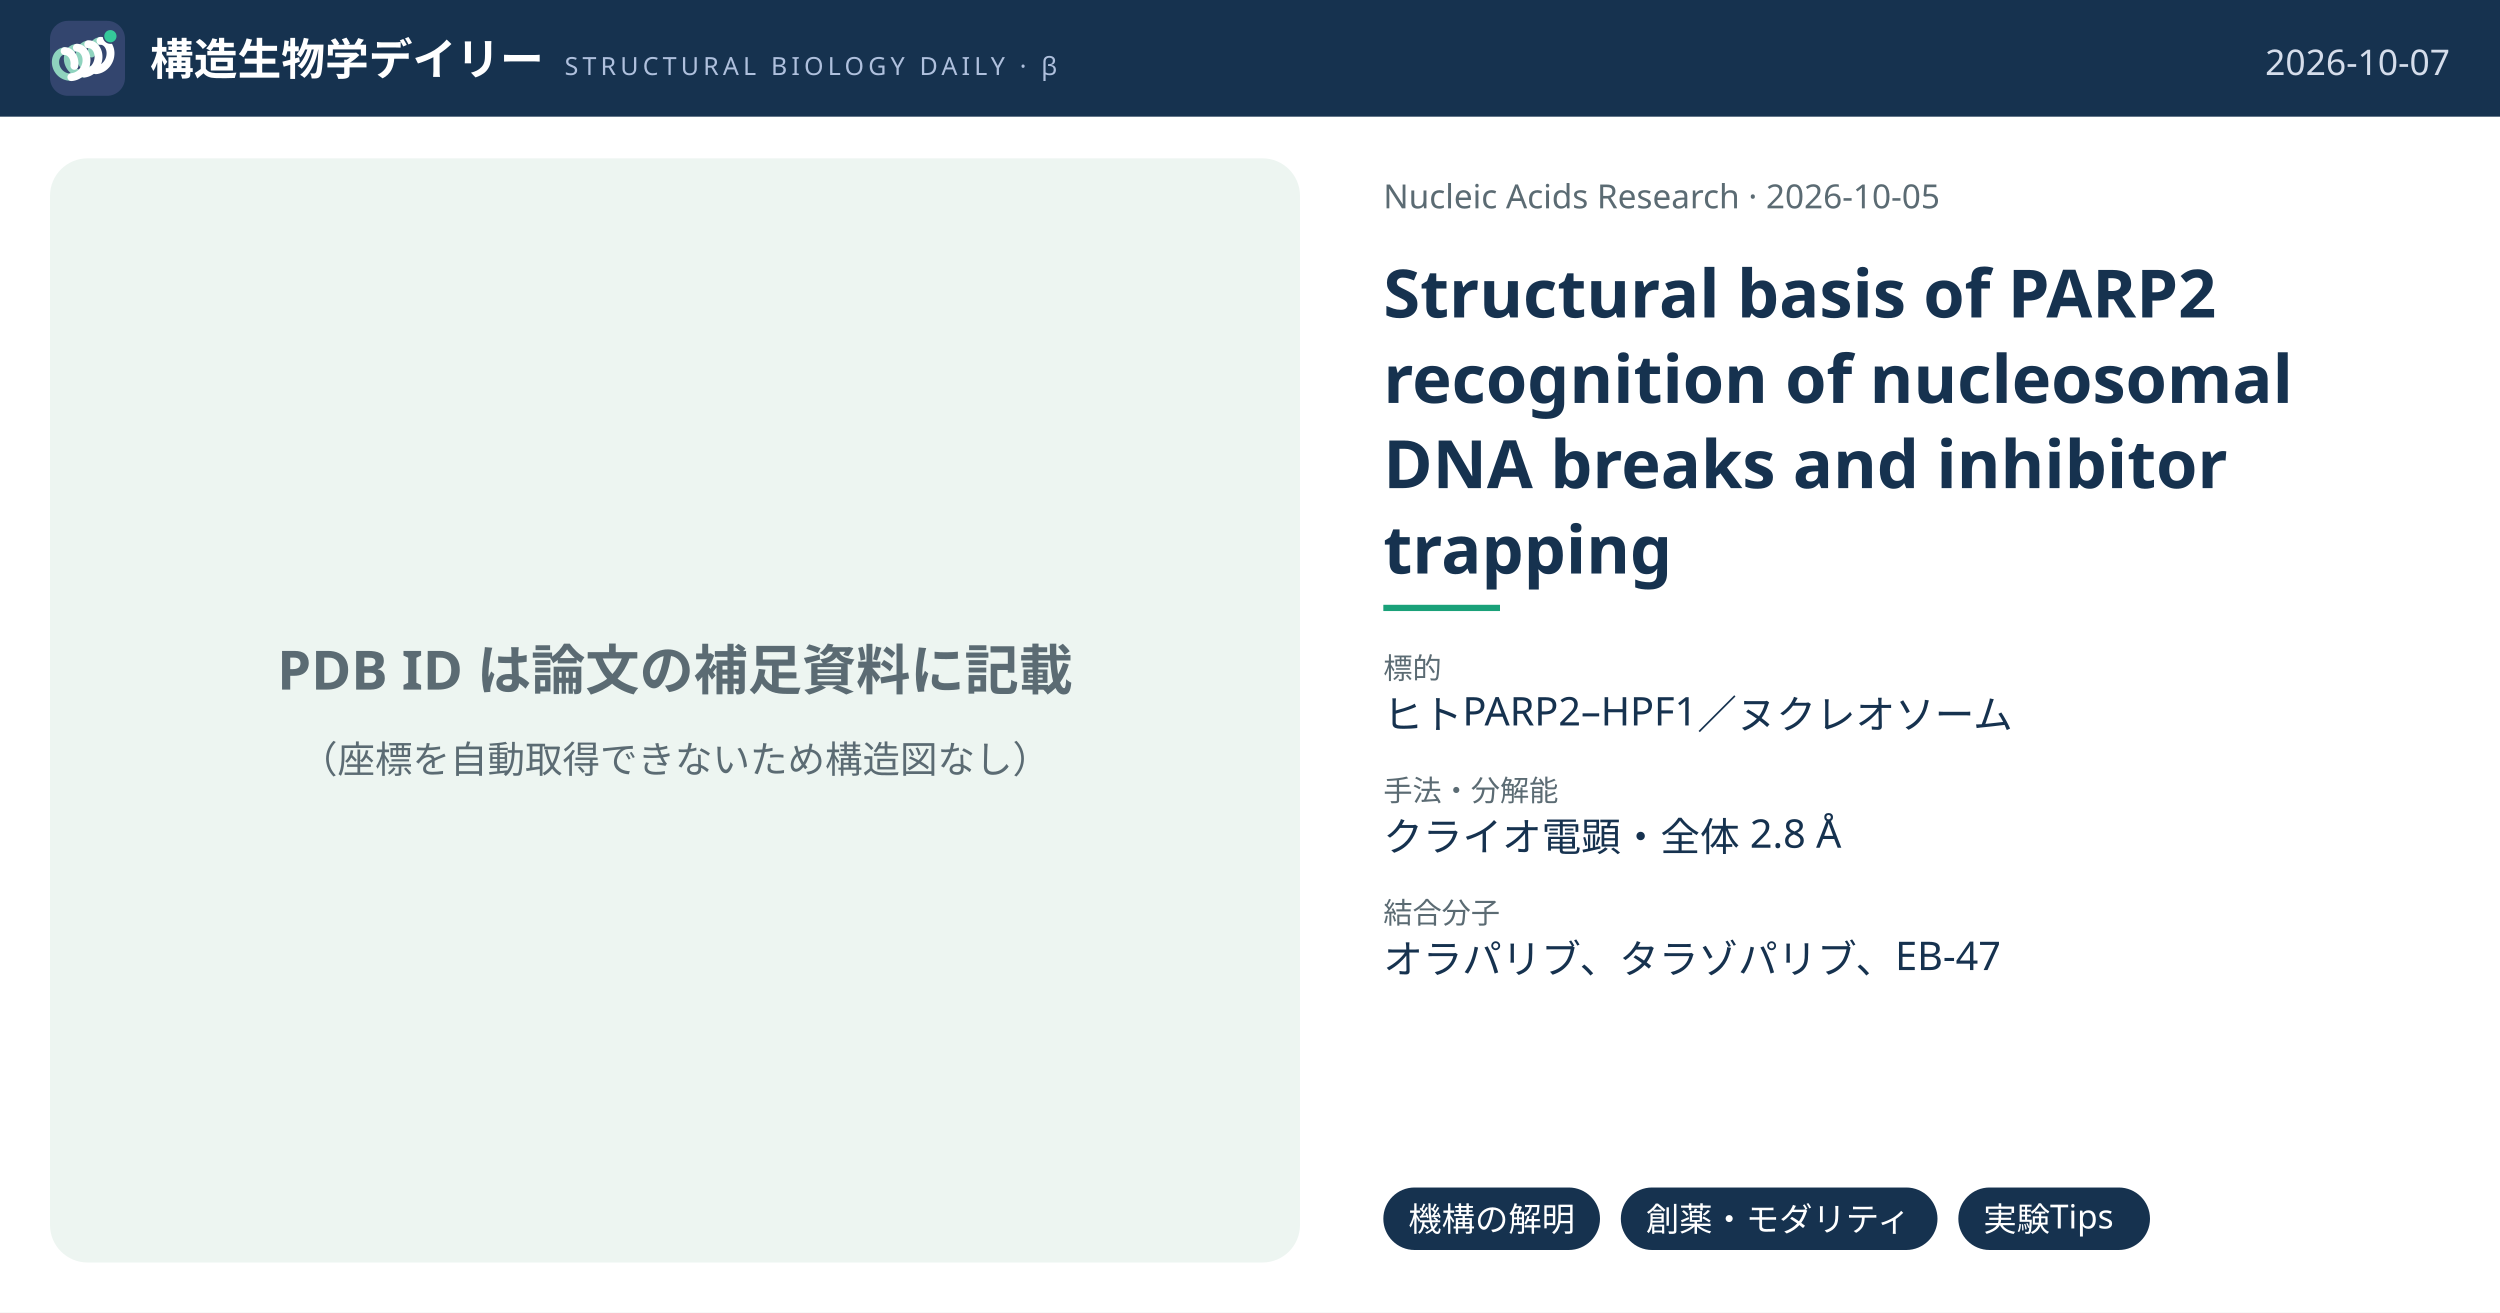
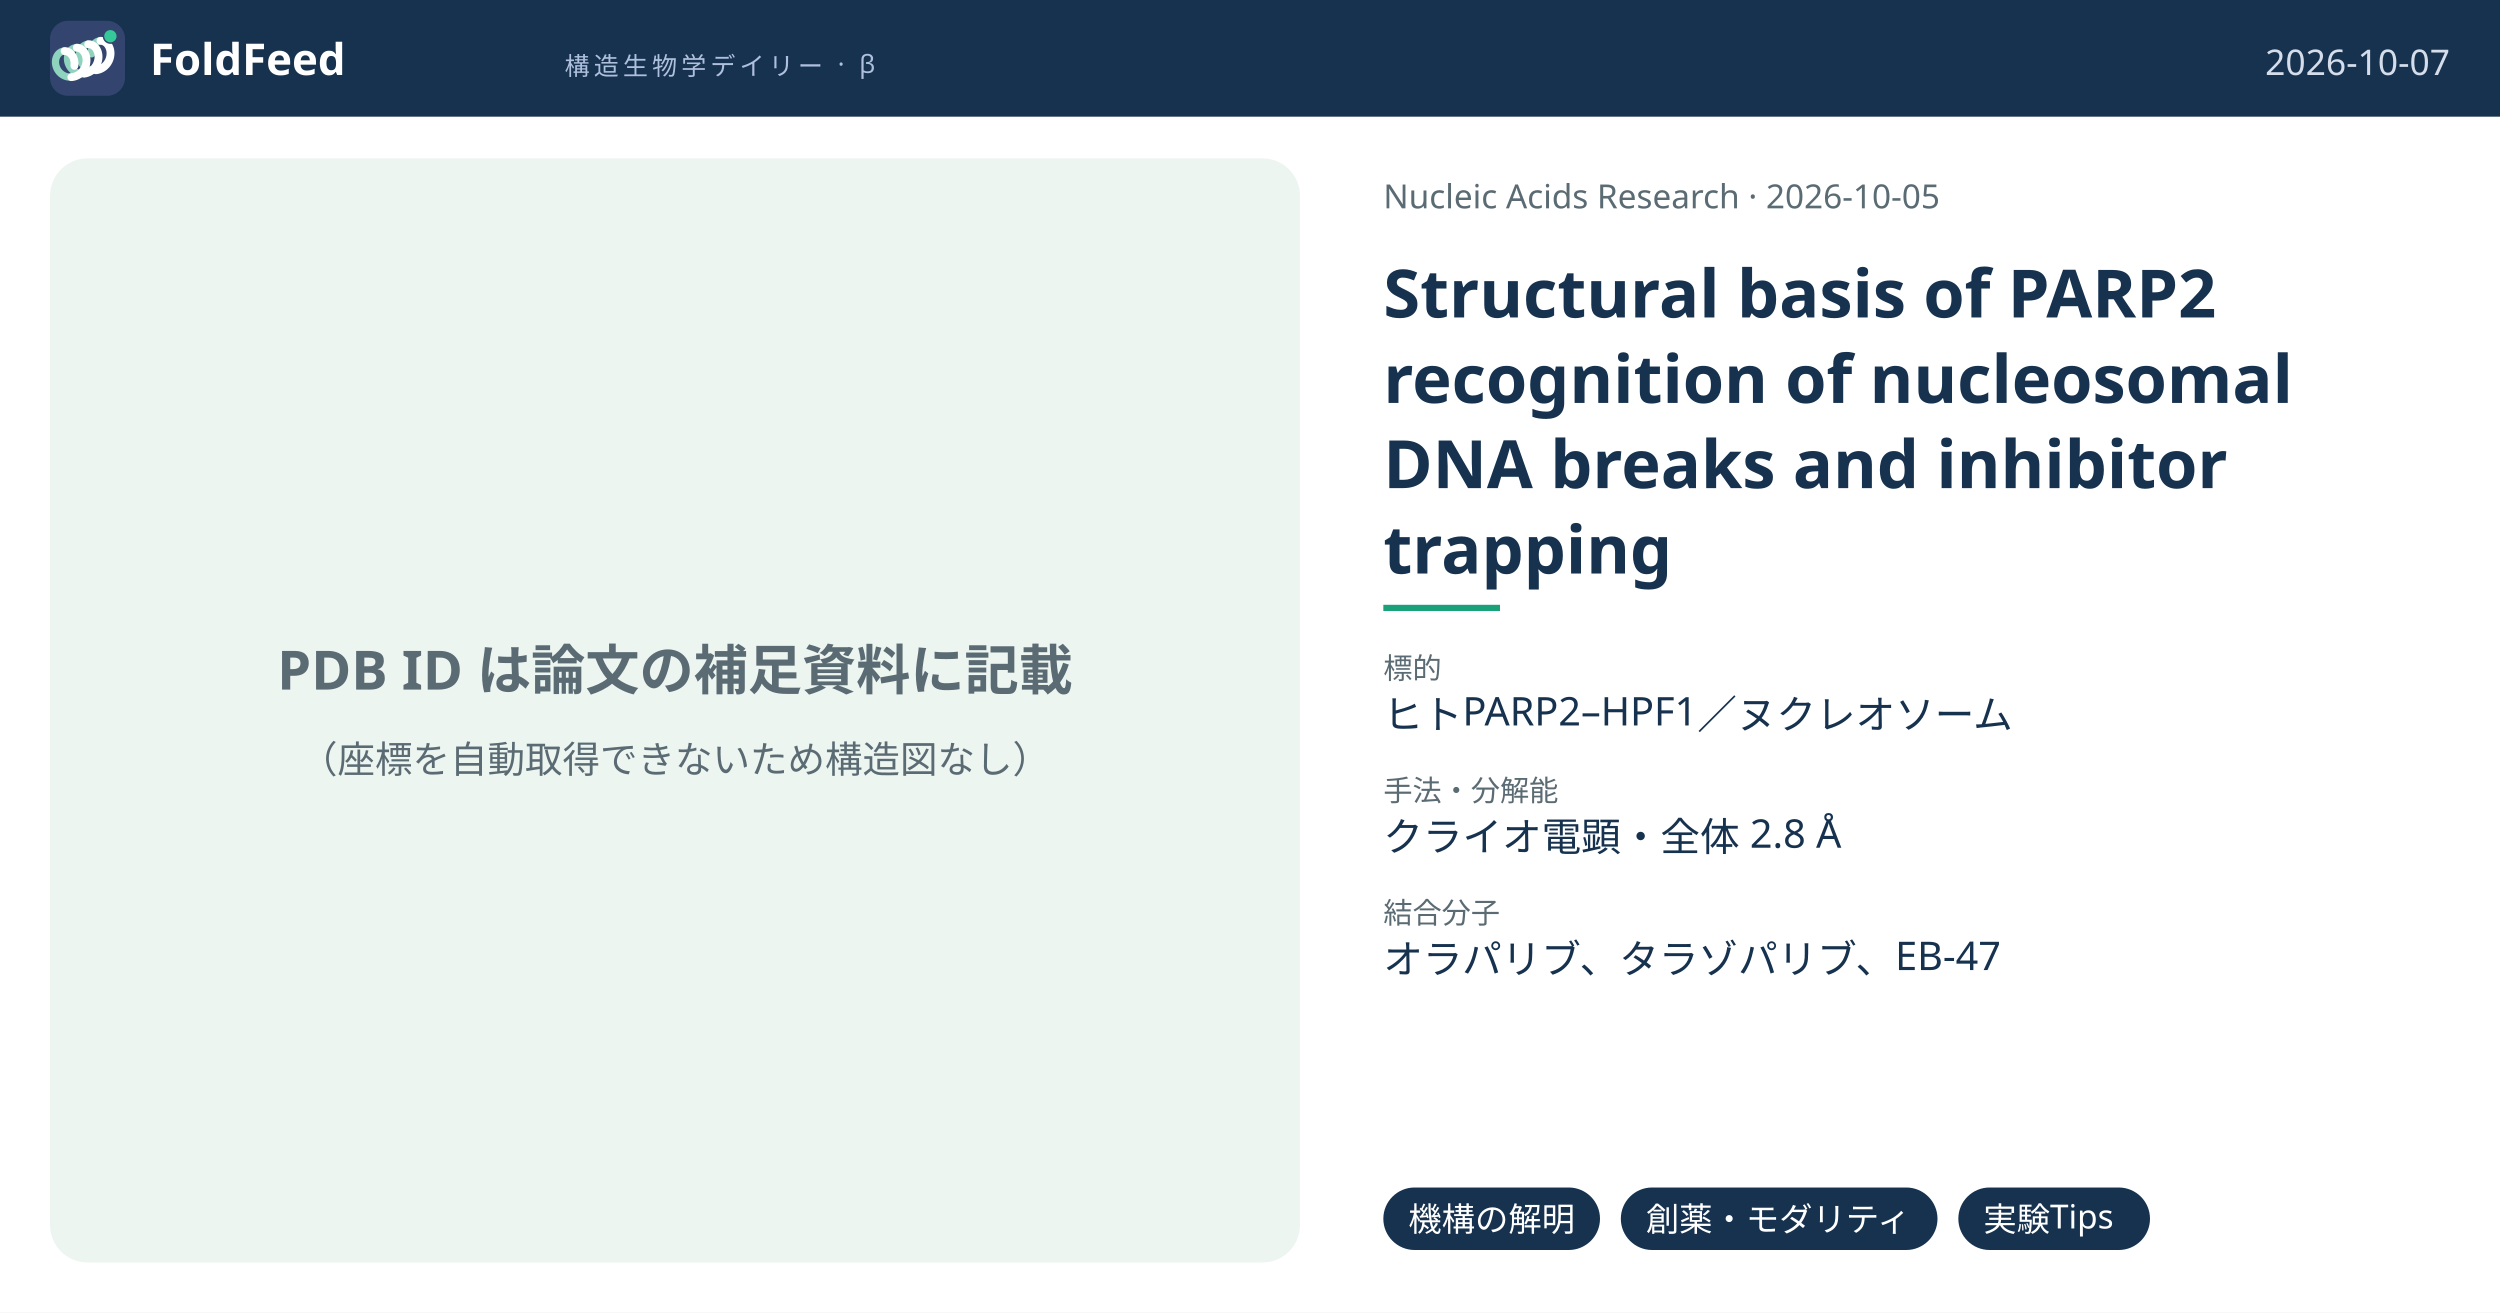
<svg xmlns="http://www.w3.org/2000/svg" width="1200" height="630" viewBox="0 0 1200 630" font-family="'Hiragino Sans','Hiragino Kaku Gothic ProN','Noto Sans JP','Yu Gothic',Meiryo,sans-serif">
  <rect width="1200" height="630" fill="#FFFFFF" />
  <rect width="1200" height="56" fill="#16324F" />
  <rect x="24" y="10" width="36" height="36" rx="8.64" fill="#33456E" />
  <path d="M31.02,24.52L30.59,24.55M30.59,24.55L30.18,24.61M30.18,24.61L29.77,24.73M29.77,24.73L29.37,24.89M29.37,24.89L28.99,25.10M28.99,25.10L28.63,25.35M28.63,25.35L28.28,25.64M28.28,25.64L27.97,25.96M27.97,25.96L27.68,26.33M27.68,26.33L27.42,26.72M27.42,26.72L27.20,27.15M27.20,27.15L27.01,27.61M27.01,27.61L26.85,28.08M26.85,28.08L26.74,28.58M26.74,28.58L26.66,29.10M26.66,29.10L26.63,29.62M26.63,29.62L26.64,30.16M26.64,30.16L26.69,30.70M26.69,30.70L26.78,31.24M26.78,31.24L26.92,31.78M26.92,31.78L27.09,32.31M27.09,32.31L27.31,32.83M27.31,32.83L27.57,33.33M27.57,33.33L27.87,33.81M27.87,33.81L28.20,34.27M28.20,34.27L28.57,34.71M28.57,34.71L28.98,35.12M28.98,35.12L29.41,35.49M29.41,35.49L29.88,35.83M29.88,35.83L30.36,36.13M30.36,36.13L30.88,36.39M30.88,36.39L31.41,36.61M31.41,36.61L31.96,36.78M31.96,36.78L32.52,36.91M32.52,36.91L33.09,36.99M33.09,36.99L33.67,37.03M33.67,37.03L34.25,37.02M36.90,22.88L36.48,22.89M36.48,22.89L36.06,22.94M36.06,22.94L35.64,23.05M35.64,23.05L35.24,23.20M35.24,23.20L34.86,23.39M34.86,23.39L34.49,23.63M34.49,23.63L34.14,23.90M34.14,23.90L33.82,24.22M33.82,24.22L33.52,24.57M33.52,24.57L33.25,24.96M33.25,24.96L33.02,25.38M33.02,25.38L32.82,25.83M32.82,25.83L32.65,26.30M32.65,26.30L32.53,26.79M32.53,26.79L32.44,27.30M32.44,27.30L32.40,27.83M32.40,27.83L32.39,28.36M32.39,28.36L32.43,28.90M32.43,28.90L32.51,29.44M32.51,29.44L32.63,29.98M32.63,29.98L32.80,30.51M32.80,30.51L33.01,31.03M33.01,31.03L33.25,31.54M33.25,31.54L33.54,32.03M33.54,32.03L33.86,32.50M33.86,32.50L34.22,32.94M34.22,32.94L34.62,33.36M34.62,33.36L35.04,33.74M35.04,33.74L35.50,34.09M35.50,34.09L35.98,34.40M35.98,34.40L36.49,34.67M36.49,34.67L37.01,34.90M37.01,34.90L37.56,35.09M37.56,35.09L38.12,35.23M38.12,35.23L38.68,35.33M38.68,35.33L39.26,35.38M39.26,35.38L39.84,35.38M39.84,35.38L40.42,35.33M42.36,21.24L41.93,21.28M41.93,21.28L41.52,21.37M41.52,21.37L41.12,21.50M41.12,21.50L40.72,21.68M40.72,21.68L40.35,21.91M40.35,21.91L40.00,22.17M40.00,22.17L39.67,22.48M39.67,22.48L39.36,22.82M39.36,22.82L39.09,23.20M39.09,23.20L38.84,23.61M38.84,23.61L38.63,24.05M38.63,24.05L38.46,24.52M38.46,24.52L38.32,25.00M38.32,25.00L38.22,25.51M38.22,25.51L38.17,26.03M38.17,26.03L38.15,26.56M38.15,26.56L38.18,27.10M38.18,27.10L38.24,27.64M38.24,27.64L38.35,28.18M38.35,28.18L38.51,28.71M38.51,28.71L38.70,29.24M38.70,29.24L38.94,29.75M38.94,29.75L39.21,30.25M39.21,30.25L39.53,30.72M39.53,30.72L39.88,31.17M39.88,31.17L40.26,31.60M40.26,31.60L40.68,31.99M40.68,31.99L41.13,32.35M41.13,32.35L41.60,32.67M41.60,32.67L42.10,32.95M42.10,32.95L42.62,33.20M42.62,33.20L43.16,33.40M43.16,33.40L43.72,33.55M43.72,33.55L44.28,33.66M44.28,33.66L44.86,33.72M44.86,33.72L45.43,33.74M45.43,33.74L46.01,33.71M48.24,19.59L47.81,19.62M47.81,19.62L47.40,19.69M47.40,19.69L46.99,19.81M46.99,19.81L46.59,19.98M46.59,19.98L46.22,20.19M46.22,20.19L45.86,20.45M45.86,20.45L45.52,20.74M45.52,20.74L45.21,21.08M45.21,21.08L44.92,21.45M44.92,21.45L44.67,21.85M44.67,21.85L44.45,22.28M44.45,22.28L44.26,22.74M44.26,22.74L44.12,23.22M44.12,23.22L44.01,23.72M44.01,23.72L43.94,24.23M43.94,24.23L43.91,24.76M43.91,24.76L43.92,25.30M43.92,25.30L43.98,25.84" stroke="#8FD3BE" stroke-width="3.48" stroke-linecap="round" fill="none" />
  <path d="M35.70,31.60L35.76,31.02M35.76,31.02L35.77,30.43M35.77,30.43L35.74,29.86M35.74,29.86L35.67,29.30M35.67,29.30L35.56,28.76M35.56,28.76L35.42,28.23M35.42,28.23L35.23,27.73M35.23,27.73L35.01,27.25M35.01,27.25L34.76,26.81M34.76,26.81L34.47,26.39M34.47,26.39L34.16,26.02M34.16,26.02L33.82,25.68M33.82,25.68L33.46,25.38M33.46,25.38L33.09,25.12M33.09,25.12L32.69,24.91M32.69,24.91L32.28,24.74M32.28,24.74L31.87,24.62M31.87,24.62L31.44,24.55M31.44,24.55L31.02,24.52M34.25,37.02L34.82,36.96M34.82,36.96L35.40,36.85M35.40,36.85L35.96,36.70M35.96,36.70L36.52,36.50M36.52,36.50L37.06,36.25M37.06,36.25L37.58,35.97M37.58,35.97L38.08,35.64M38.08,35.64L38.55,35.27M38.55,35.27L39.00,34.87M39.00,34.87L39.42,34.43M39.42,34.43L39.80,33.96M39.80,33.96L40.15,33.47M40.15,33.47L40.47,32.95M40.47,32.95L40.74,32.41M40.74,32.41L40.98,31.85M40.98,31.85L41.17,31.28M41.17,31.28L41.33,30.71M41.33,30.71L41.44,30.12M41.44,30.12L41.50,29.54M41.50,29.54L41.53,28.95M41.53,28.95L41.51,28.38M41.51,28.38L41.46,27.81M41.46,27.81L41.36,27.26M41.36,27.26L41.22,26.73M41.22,26.73L41.05,26.22M41.05,26.22L40.84,25.74M40.84,25.74L40.59,25.28M40.59,25.28L40.32,24.86M40.32,24.86L40.01,24.47M40.01,24.47L39.68,24.12M39.68,24.12L39.33,23.81M39.33,23.81L38.96,23.54M38.96,23.54L38.56,23.32M38.56,23.32L38.16,23.14M38.16,23.14L37.75,23.01M37.75,23.01L37.32,22.92M37.32,22.92L36.90,22.88M40.42,35.33L41.00,35.24M41.00,35.24L41.56,35.10M41.56,35.10L42.12,34.91M42.12,34.91L42.67,34.68M42.67,34.68L43.19,34.41M43.19,34.41L43.70,34.09M43.70,34.09L44.18,33.74M44.18,33.74L44.64,33.34M44.64,33.34L45.06,32.91M45.06,32.91L45.46,32.46M45.46,32.46L45.82,31.97M45.82,31.97L46.14,31.46M46.14,31.46L46.43,30.92M46.43,30.92L46.67,30.37M46.67,30.37L46.88,29.80M46.88,29.80L47.05,29.23M47.05,29.23L47.17,28.64M47.17,28.64L47.25,28.06M47.25,28.06L47.29,27.47M47.29,27.47L47.28,26.90M47.28,26.90L47.24,26.33M47.24,26.33L47.15,25.77M47.15,25.77L47.03,25.24M47.03,25.24L46.86,24.72M46.86,24.72L46.66,24.23M46.66,24.23L46.43,23.77M46.43,23.77L46.16,23.33M46.16,23.33L45.86,22.94M45.86,22.94L45.54,22.57M45.54,22.57L45.19,22.25M45.19,22.25L44.82,21.97M44.82,21.97L44.44,21.73M44.44,21.73L44.04,21.54M44.04,21.54L43.62,21.39M43.62,21.39L43.20,21.29M43.20,21.29L42.78,21.24M42.78,21.24L42.36,21.24M46.01,33.71L46.59,33.63M46.59,33.63L47.16,33.50M47.16,33.50L47.72,33.33M47.72,33.33L48.27,33.11M48.27,33.11L48.80,32.84M48.80,32.84L49.32,32.54M49.32,32.54L49.80,32.20M49.80,32.20L50.27,31.81M50.27,31.81L50.70,31.39M50.70,31.39L51.11,30.94M51.11,30.94L51.48,30.46M51.48,30.46L51.81,29.96M51.81,29.96L52.11,29.43M52.11,29.43L52.37,28.88M52.37,28.88L52.59,28.32M52.59,28.32L52.76,27.75M52.76,27.75L52.90,27.16M52.90,27.16L52.99,26.58M52.99,26.58L53.04,25.99M53.04,25.99L53.05,25.41M53.05,25.41L53.02,24.84M53.02,24.84L52.94,24.28M52.94,24.28L52.83,23.74M52.83,23.74L52.67,23.22M52.67,23.22L52.48,22.72M52.48,22.72L52.26,22.25M52.26,22.25L52.00,21.81M52.00,21.81L51.71,21.40M51.71,21.40L51.40,21.03M51.40,21.03L51.05,20.69M51.05,20.69L50.69,20.40M50.69,20.40L50.31,20.15M50.31,20.15L49.91,19.95M49.91,19.95L49.50,19.79M49.50,19.79L49.09,19.67M49.09,19.67L48.66,19.61M48.66,19.61L48.24,19.59" stroke="#FFFFFF" stroke-width="3.78" stroke-linecap="round" fill="none" />
  <circle cx="52.98" cy="17.38" r="3.31" fill="#35C99A" stroke="#33456E" stroke-width="0.72" />
-   <text x="72" y="36" font-size="21" font-weight="700" fill="#FFFFFF">構造生物学デイリー</text>
-   <text x="271" y="36" font-size="12" letter-spacing="2" fill="#AFC0DD">STRUCTURAL BIOLOGY DAILY · β</text>
+   <text x="72" y="36" font-size="21" font-weight="700" fill="#FFFFFF">FoldFeed</text>
+   <text x="271" y="36" font-size="12" letter-spacing="2" fill="#AFC0DD">構造生物学デイリー · β</text>
  <text x="1176" y="36" font-size="17" fill="#D5DDEB" text-anchor="end">2026-10-07</text>
  <rect x="24" y="76" width="600" height="530" rx="18" fill="#EDF5F1" />
  <text text-anchor="middle" x="324.0" y="331.0" font-size="26" font-weight="600" fill="#5B6B73">PDB ID は論文の補足資料に記載</text>
  <text text-anchor="middle" x="324.0" y="371.0" font-size="18" font-weight="400" fill="#5B6B73">（座標を自動取得できないため構造図なし）</text>
  <text x="664" y="100.0" font-size="16" font-weight="400" fill="#5B6B73">Nucleic Acids Research  ·  2026-10-05</text>
  <text x="664" y="152.4" font-size="32" font-weight="700" fill="#16324F">Structural basis of PARP2</text>
  <text x="664" y="193.4" font-size="32" font-weight="700" fill="#16324F">recognition of nucleosomal</text>
  <text x="664" y="234.3" font-size="32" font-weight="700" fill="#16324F">DNA breaks and inhibitor</text>
  <text x="664" y="275.3" font-size="32" font-weight="700" fill="#16324F">trapping</text>
  <line x1="664" y1="291.8" x2="720" y2="291.8" stroke="#1AA179" stroke-width="3" />
  <text x="664" y="325.8" font-size="14" font-weight="400" fill="#5B6B73">標的</text>
  <text x="664" y="349.8" font-size="19" font-weight="500" fill="#16324F">ヒトPARP2–HPF1／ヌクレオソーム</text>
  <text x="664" y="384.5" font-size="14" font-weight="400" fill="#5B6B73">手法・分解能</text>
  <text x="664" y="408.5" font-size="19" font-weight="500" fill="#16324F">クライオ電顕・全体 2.8 Å</text>
  <text x="664" y="443.2" font-size="14" font-weight="400" fill="#5B6B73">結合分子</text>
  <text x="664" y="467.2" font-size="19" font-weight="500" fill="#16324F">オラパリブ、タラゾパリブ、EB-47</text>
  <rect x="664" y="570" width="104" height="30" rx="15" fill="#16324F" />
  <text x="676" y="591" font-size="16" fill="#FFFFFF">機構の解明</text>
  <rect x="778.0" y="570" width="152" height="30" rx="15" fill="#16324F" />
  <text x="790.0" y="591" font-size="16" fill="#FFFFFF">創薬・モダリティ</text>
  <rect x="940.0" y="570" width="92" height="30" rx="15" fill="#16324F" />
  <text x="952.0" y="591" font-size="16" fill="#FFFFFF">実験Tips</text>
</svg>
